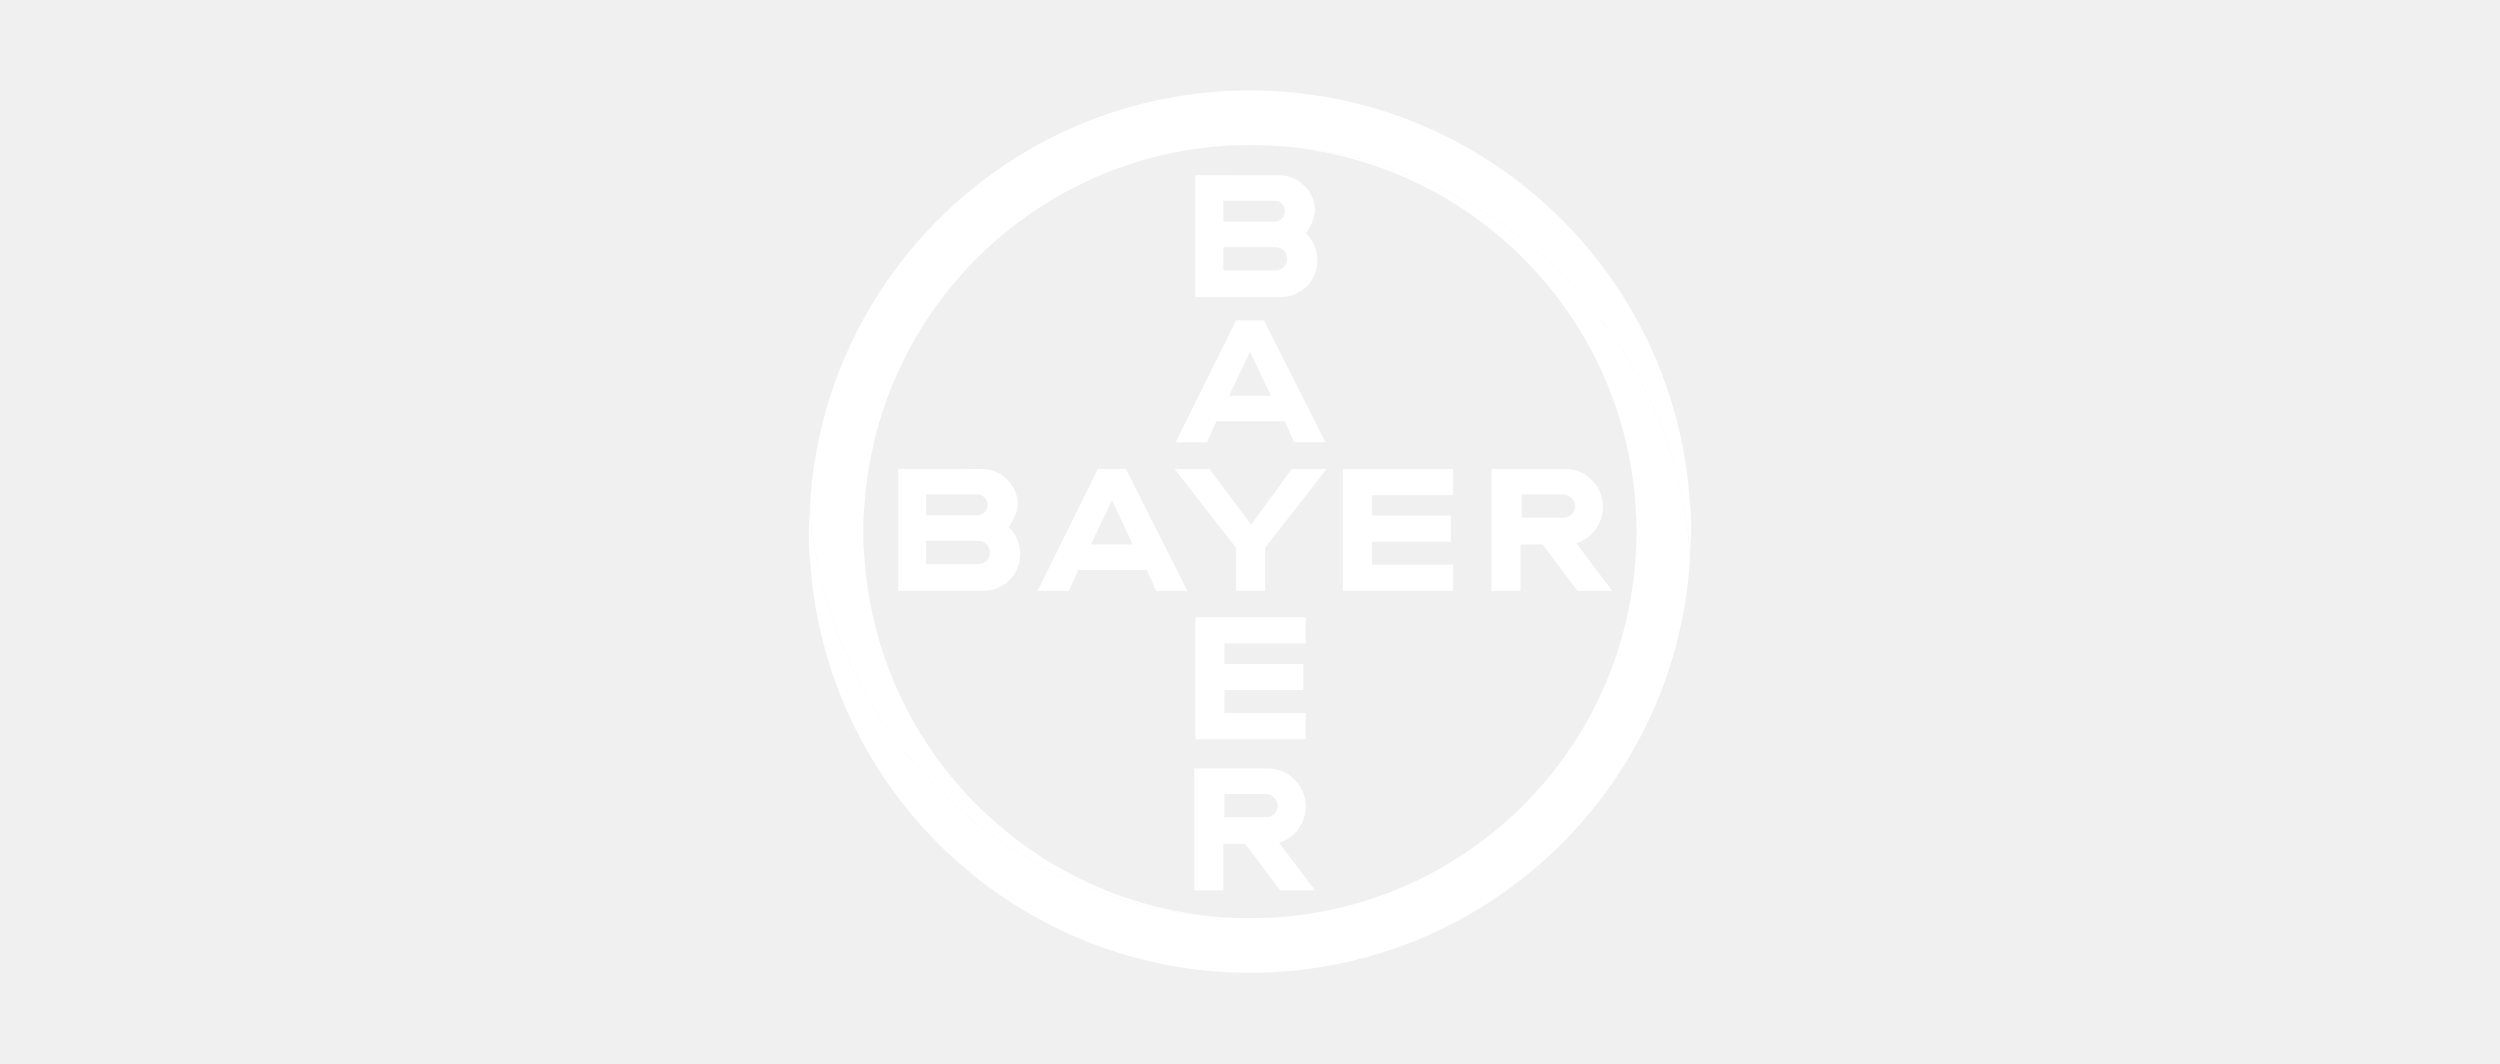
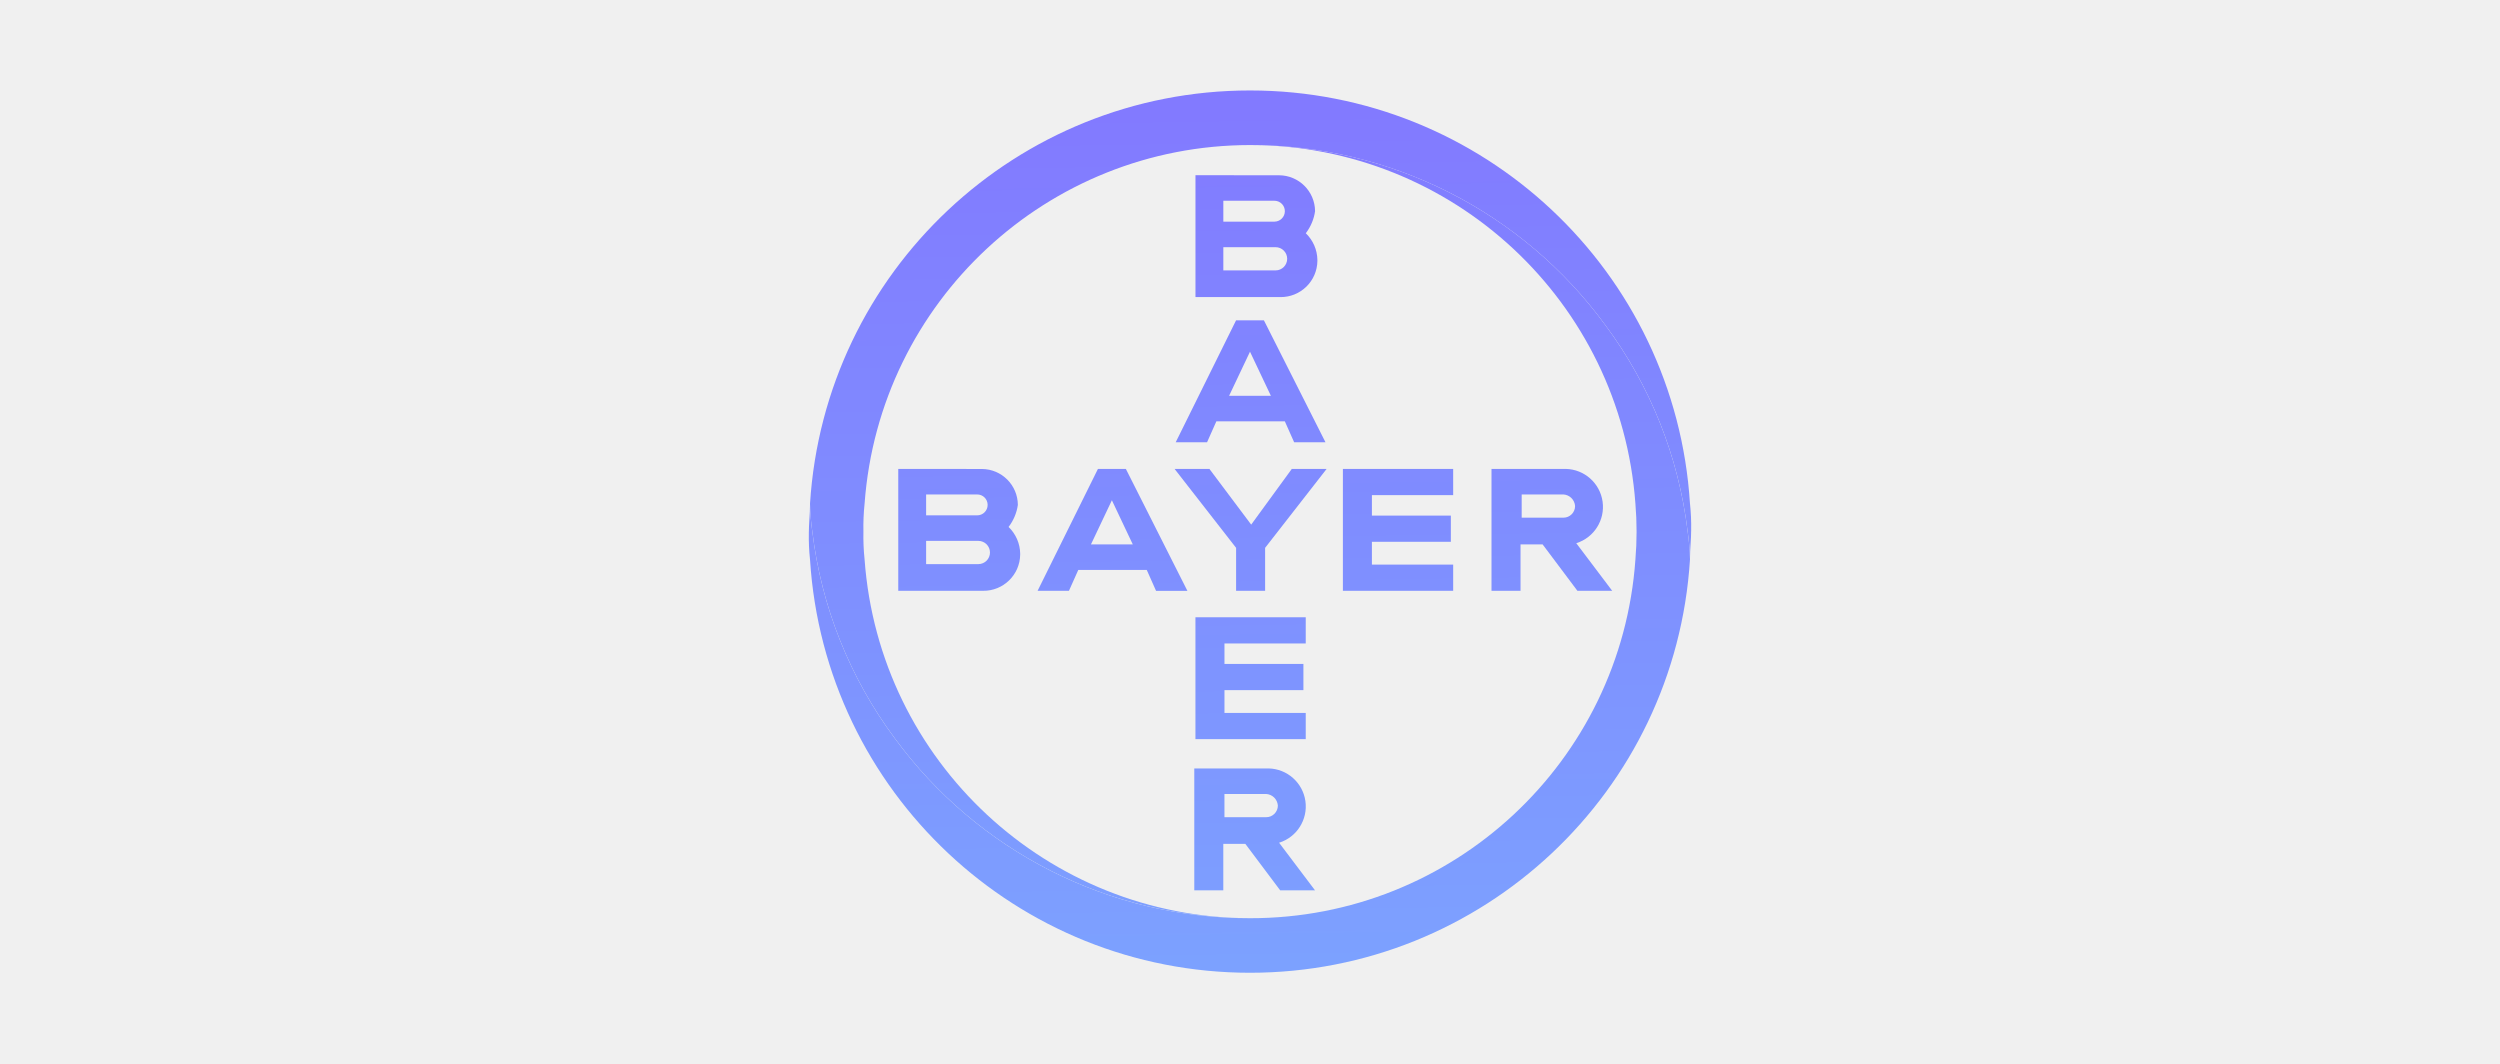
- <svg xmlns="http://www.w3.org/2000/svg" width="174" height="74" viewBox="0 0 174 74">
+ <svg xmlns="http://www.w3.org/2000/svg" xmlns:xlink="http://www.w3.org/1999/xlink" width="174" height="74" viewBox="0 0 174 74">
  <defs>
    <style>
-       .cls-1, .cls-2 {
+       .cls-1 {
        fill: #fff;
+         opacity: 0;
      }

-       .cls-1 {
-         opacity: 0;
+       .cls-2 {
+         fill: url(#linear-gradient);
+       }
+ 
+       .cls-3 {
+         fill: url(#linear-gradient-2);
+       }
+ 
+       .cls-4 {
+         fill: url(#linear-gradient-3);
+       }
+ 
+       .cls-5 {
+         fill: url(#linear-gradient-4);
+       }
+ 
+       .cls-6 {
+         fill: url(#linear-gradient-5);
+       }
+ 
+       .cls-7 {
+         fill: url(#linear-gradient-6);
+       }
+ 
+       .cls-8 {
+         fill: url(#linear-gradient-7);
+       }
+ 
+       .cls-9 {
+         fill: url(#linear-gradient-8);
+       }
+ 
+       .cls-10 {
+         fill: url(#linear-gradient-9);
+       }
+ 
+       .cls-11 {
+         fill: url(#linear-gradient-10);
+       }
+ 
+       .cls-12 {
+         fill: url(#linear-gradient-11);
      }
    </style>
+     <linearGradient id="linear-gradient" x1="86.622" y1="7.668" x2="87.555" y2="70.202" gradientUnits="userSpaceOnUse">
+       <stop offset="0" stop-color="#827aff" />
+       <stop offset="1" stop-color="#7ca3ff" />
+     </linearGradient>
+     <linearGradient id="linear-gradient-2" x1="86.502" y1="7.67" x2="87.436" y2="70.203" xlink:href="#linear-gradient" />
+     <linearGradient id="linear-gradient-3" x1="87.272" y1="7.659" x2="88.206" y2="70.192" xlink:href="#linear-gradient" />
+     <linearGradient id="linear-gradient-4" x1="86.697" y1="7.667" x2="87.63" y2="70.201" xlink:href="#linear-gradient" />
+     <linearGradient id="linear-gradient-5" x1="86.669" y1="7.668" x2="87.602" y2="70.201" xlink:href="#linear-gradient" />
+     <linearGradient id="linear-gradient-6" x1="107.506" y1="7.357" x2="108.439" y2="69.89" xlink:href="#linear-gradient" />
+     <linearGradient id="linear-gradient-7" x1="66.286" y1="7.972" x2="67.219" y2="70.505" xlink:href="#linear-gradient" />
+     <linearGradient id="linear-gradient-8" x1="76.932" y1="7.813" x2="77.866" y2="70.346" xlink:href="#linear-gradient" />
+     <linearGradient id="linear-gradient-9" x1="96.864" y1="7.515" x2="97.798" y2="70.049" xlink:href="#linear-gradient" />
+     <linearGradient id="linear-gradient-10" x1="86.514" y1="7.67" x2="87.447" y2="70.203" xlink:href="#linear-gradient" />
+     <linearGradient id="linear-gradient-11" x1="86.451" y1="7.671" x2="87.385" y2="70.204" xlink:href="#linear-gradient" />
  </defs>
  <g id="Layer_2" data-name="Layer 2">
    <g id="Layer_2-2" data-name="Layer 2">
      <rect class="cls-1" width="174" height="74" />
    </g>
    <g id="Layer_1-2" data-name="Layer 1">
      <g>
        <g id="g975">
          <path id="path6" class="cls-2" d="M117.623,35.061a30.683,30.683,0,0,0-61.246,0,15.69,15.69,0,0,0,.162,1.935,30.1,30.1,0,0,0,5.737,14.386,30.563,30.563,0,0,0,24.724,12.524,26.914,26.914,0,0,1-26.825-24.967,15.57,15.57,0,0,1-.081-1.943,15.568,15.568,0,0,1,.081-1.939,26.914,26.914,0,0,1,26.825-24.961,30.563,30.563,0,0,1,24.725,12.522,30.1,30.1,0,0,1,5.737,14.378,15.774,15.774,0,0,1,.162,1.858c0-.646.081-1.293.081-1.939a14.936,14.936,0,0,0-.081-1.858" />
-           <path id="path8" class="cls-2" d="M56.377,38.939a30.683,30.683,0,0,0,61.246,0,15.69,15.69,0,0,0-.162-1.939,30.1,30.1,0,0,0-5.737-14.382,30.563,30.563,0,0,0-24.728-12.524,26.914,26.914,0,0,1,26.829,24.967,23.311,23.311,0,0,1,0,3.878,26.853,26.853,0,0,1-26.829,24.968,30.563,30.563,0,0,1-24.721-12.524A30.1,30.1,0,0,1,56.538,37a15.779,15.779,0,0,1-.162-1.858c0,.646-.081,1.293-.081,1.939a14.936,14.936,0,0,0,.081,1.858" />
+           <path id="path8" class="cls-3" d="M56.377,38.939a30.683,30.683,0,0,0,61.246,0,15.69,15.69,0,0,0-.162-1.939,30.1,30.1,0,0,0-5.737-14.382,30.563,30.563,0,0,0-24.728-12.524,26.914,26.914,0,0,1,26.829,24.967,23.311,23.311,0,0,1,0,3.878,26.853,26.853,0,0,1-26.829,24.968,30.563,30.563,0,0,1-24.721-12.524A30.1,30.1,0,0,1,56.538,37a15.779,15.779,0,0,1-.162-1.858c0,.646-.081,1.293-.081,1.939a14.936,14.936,0,0,0,.081,1.858" />
        </g>
        <g id="g28">
-           <path id="path858" class="cls-2" d="M83.205,12.194v8.484h5.9a2.553,2.553,0,0,0,2.586-2.52q0-.033,0-.066a2.63,2.63,0,0,0-.808-1.858,3.284,3.284,0,0,0,.646-1.535,2.517,2.517,0,0,0-2.5-2.5Zm1.939,1.778h3.555a.727.727,0,0,1,0,1.454h-3.555Zm0,3.232h3.636a.808.808,0,0,1,0,1.616h-3.636Z" />
-           <path id="path852" class="cls-2" d="M86.03,22.296l-4.2,8.484h2.182l.646-1.454h4.767l.646,1.454h2.182l-4.284-8.484Zm.97,2.182,1.454,3.07h-2.909Z" />
-           <path id="path848" class="cls-2" d="M89.91,32.636h2.424l-4.282,5.494v2.99h-2.02V38.13l-4.282-5.494h2.424l2.909,3.878Z" />
-           <path id="path844" class="cls-2" d="M103.809,32.636V41.12h2.02V37.888h1.535l2.424,3.232h2.421l-2.5-3.313a2.646,2.646,0,0,0-.727-5.171Zm2.1,1.778h2.909a.869.869,0,0,1,.808.808.81.81,0,0,1-.808.808h-2.909Z" />
-           <path id="path858-0" class="cls-2" d="M62.519,32.636V41.12h5.9a2.553,2.553,0,0,0,2.586-2.52q0-.033,0-.066a2.63,2.63,0,0,0-.808-1.858,3.284,3.284,0,0,0,.646-1.535,2.517,2.517,0,0,0-2.5-2.5Zm1.939,1.778h3.555a.727.727,0,1,1,0,1.454h-3.555Zm0,3.232h3.636a.808.808,0,0,1,0,1.616h-3.636Z" />
-           <path id="path852-8" class="cls-2" d="M76.417,32.636l-4.2,8.484h2.182l.649-1.451h4.767l.646,1.454h2.182l-4.282-8.484Zm.97,2.182,1.454,3.07h-2.909Z" />
-           <path id="path830-7" class="cls-2" d="M101.141,32.636V34.46h-5.656v1.427h5.494v1.824h-5.494v1.586h5.656v1.824h-7.676V32.637Z" />
-           <path id="path844-7" class="cls-2" d="M83.122,53.483v8.484h2.02V58.735h1.535l2.424,3.232h2.424l-2.5-3.313a2.646,2.646,0,0,0-.727-5.171Zm2.1,1.778h2.909a.869.869,0,0,1,.808.808.81.81,0,0,1-.808.808h-2.909Z" />
-           <path id="path830-7-6" class="cls-2" d="M90.879,42.96v1.824h-5.656v1.427h5.494v1.824h-5.494v1.586h5.656v1.824h-7.676V42.961Z" />
+           <path id="path858" class="cls-4" d="M83.205,12.194v8.484h5.9a2.553,2.553,0,0,0,2.586-2.52q0-.033,0-.066a2.63,2.63,0,0,0-.808-1.858,3.284,3.284,0,0,0,.646-1.535,2.517,2.517,0,0,0-2.5-2.5Zm1.939,1.778h3.555a.727.727,0,0,1,0,1.454h-3.555Zm0,3.232h3.636a.808.808,0,0,1,0,1.616h-3.636Z" />
+           <path id="path852" class="cls-5" d="M86.03,22.296l-4.2,8.484h2.182l.646-1.454h4.767l.646,1.454h2.182l-4.284-8.484Zm.97,2.182,1.454,3.07h-2.909Z" />
+           <path id="path848" class="cls-6" d="M89.91,32.636h2.424l-4.282,5.494v2.99h-2.02V38.13l-4.282-5.494h2.424l2.909,3.878Z" />
+           <path id="path844" class="cls-7" d="M103.809,32.636V41.12h2.02V37.888h1.535l2.424,3.232h2.421l-2.5-3.313a2.646,2.646,0,0,0-.727-5.171Zm2.1,1.778h2.909a.869.869,0,0,1,.808.808.81.81,0,0,1-.808.808h-2.909Z" />
+           <path id="path858-0" class="cls-8" d="M62.519,32.636V41.12h5.9a2.553,2.553,0,0,0,2.586-2.52q0-.033,0-.066a2.63,2.63,0,0,0-.808-1.858,3.284,3.284,0,0,0,.646-1.535,2.517,2.517,0,0,0-2.5-2.5Zm1.939,1.778h3.555a.727.727,0,1,1,0,1.454h-3.555Zm0,3.232h3.636a.808.808,0,0,1,0,1.616h-3.636Z" />
+           <path id="path852-8" class="cls-9" d="M76.417,32.636l-4.2,8.484h2.182l.649-1.451h4.767l.646,1.454h2.182l-4.282-8.484Zm.97,2.182,1.454,3.07h-2.909Z" />
+           <path id="path830-7" class="cls-10" d="M101.141,32.636V34.46h-5.656v1.427h5.494v1.824h-5.494v1.586h5.656v1.824h-7.676V32.637Z" />
+           <path id="path844-7" class="cls-11" d="M83.122,53.483v8.484h2.02V58.735h1.535l2.424,3.232h2.424l-2.5-3.313a2.646,2.646,0,0,0-.727-5.171Zm2.1,1.778h2.909a.869.869,0,0,1,.808.808.81.81,0,0,1-.808.808h-2.909Z" />
+           <path id="path830-7-6" class="cls-12" d="M90.879,42.96v1.824h-5.656v1.427h5.494v1.824h-5.494v1.586h5.656v1.824h-7.676V42.961Z" />
        </g>
      </g>
    </g>
  </g>
</svg>
